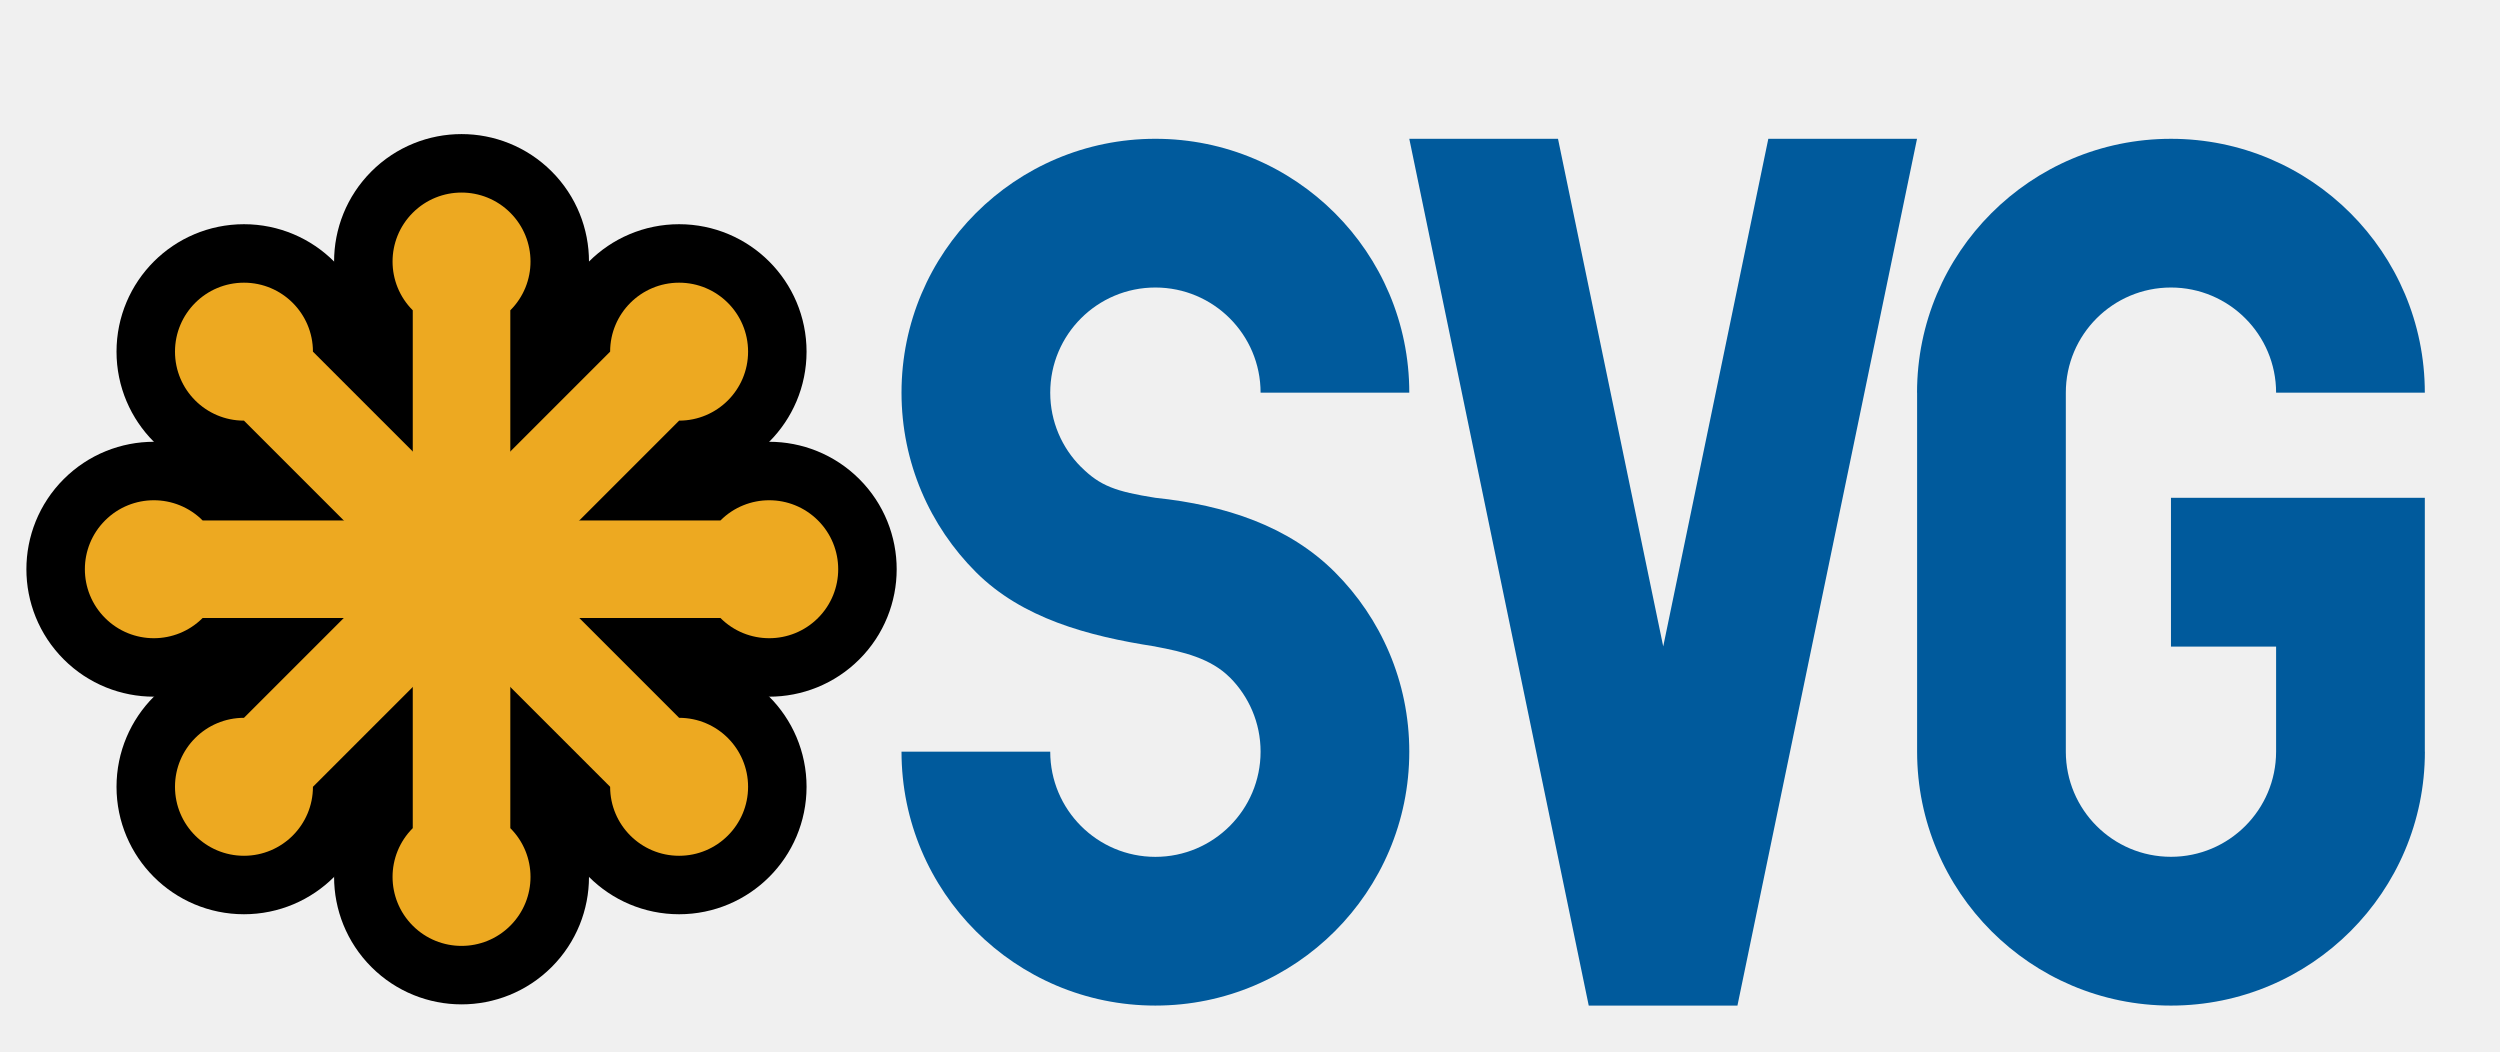
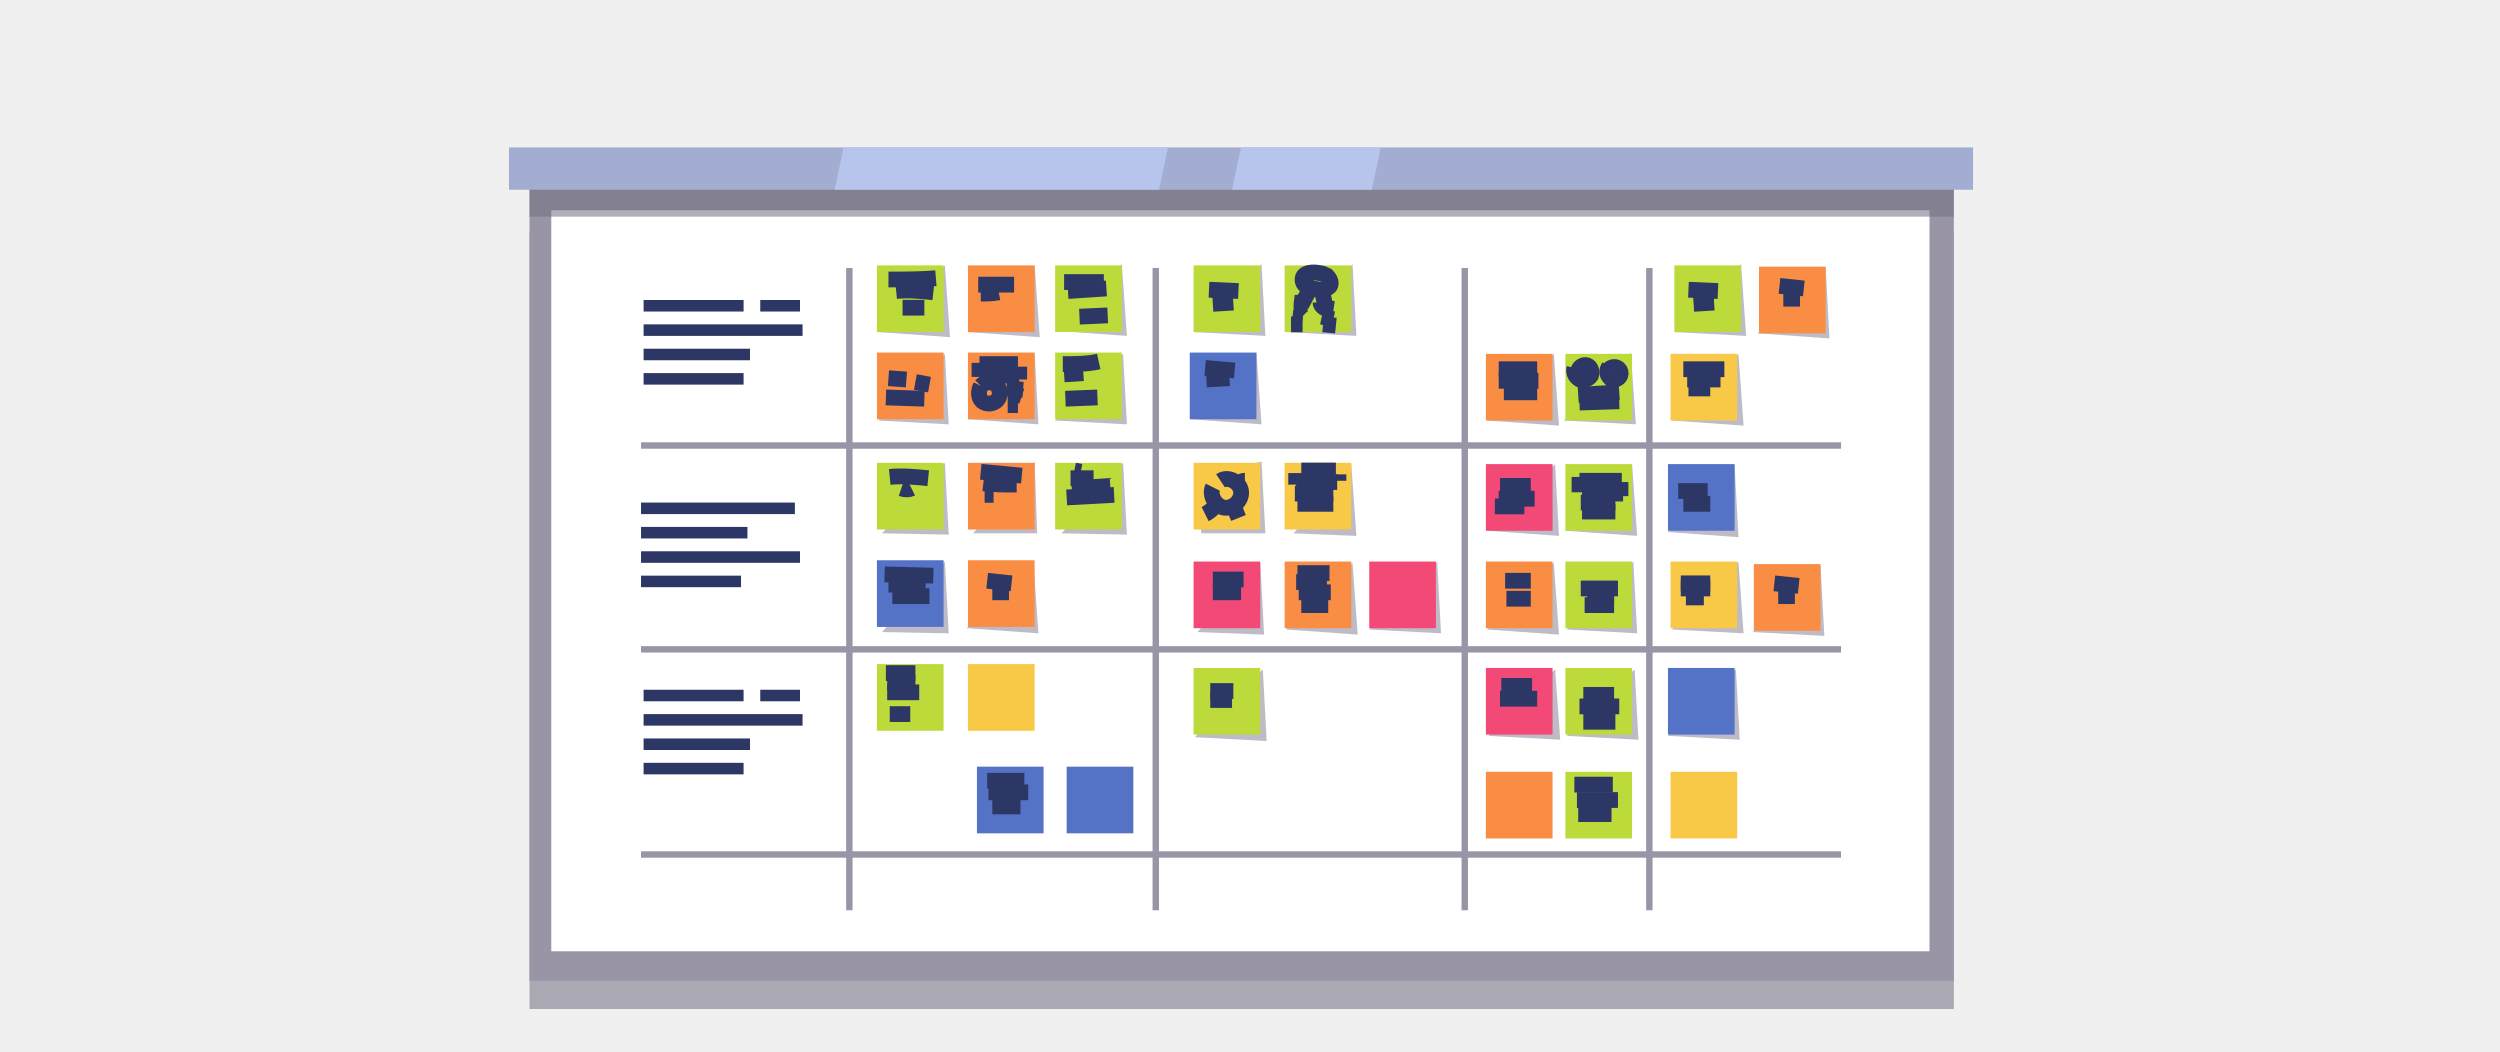
- <svg xmlns="http://www.w3.org/2000/svg" xmlns:xlink="http://www.w3.org/1999/xlink" viewBox="0 0 195 82">
-   <text x="0" y="75" font-size="83" fill-opacity="0" font-family="Trebuchet" letter-spacing="-12">W3C</text>
-   <text x="180" y="75" font-size="83" fill-opacity="0" font-family="Trebuchet" font-weight="bold">SVG</text>
-   <defs>
-     <g id="SVG" fill="#005A9C">
-       <path id="S" d="M 5.482,31.319 C2.163,28.001 0.109,23.419 0.109,18.358 C0.109,8.232 8.322,0.024 18.443,0.024 C28.569,0.024 36.782,8.232 36.782,18.358 L26.042,18.358 C26.042,14.164 22.638,10.765 18.443,10.765 C14.249,10.765 10.850,14.164 10.850,18.358 C10.850,20.453 11.701,22.351 13.070,23.721 L13.075,23.721 C14.450,25.101 15.595,25.500 18.443,25.952 L18.443,25.952 C23.509,26.479 28.091,28.006 31.409,31.324 L31.409,31.324 C34.728,34.643 36.782,39.225 36.782,44.286 C36.782,54.412 28.569,62.625 18.443,62.625 C8.322,62.625 0.109,54.412 0.109,44.286 L10.850,44.286 C10.850,48.480 14.249,51.884 18.443,51.884 C22.638,51.884 26.042,48.480 26.042,44.286 C26.042,42.191 25.191,40.298 23.821,38.923 L23.816,38.923 C22.441,37.548 20.468,37.074 18.443,36.697 L18.443,36.692 C13.533,35.939 8.800,34.638 5.482,31.319 L5.482,31.319 L5.482,31.319 Z" />
-       <path id="V" d="M 73.452,0.024 L60.482,62.625 L49.742,62.625 L36.782,0.024 L47.522,0.024 L55.122,36.687 L62.712,0.024 L73.452,0.024 Z" />
-       <path id="G" d="M 91.792,25.952 L110.126,25.952 L110.126,44.286 L110.131,44.286 C110.131,54.413 101.918,62.626 91.792,62.626 C81.665,62.626 73.458,54.413 73.458,44.286 L73.458,44.286 L73.458,18.359 L73.453,18.359 C73.453,8.233 81.665,0.025 91.792,0.025 C101.913,0.025 110.126,8.233 110.126,18.359 L99.385,18.359 C99.385,14.169 95.981,10.765 91.792,10.765 C87.597,10.765 84.198,14.169 84.198,18.359 L84.198,44.286 L84.198,44.286 C84.198,48.481 87.597,51.880 91.792,51.880 C95.981,51.880 99.380,48.481 99.385,44.291 L99.385,44.286 L99.385,36.698 L91.792,36.698 L91.792,25.952 L91.792,25.952 Z" />
-     </g>
-   </defs>
-   <g shape-rendering="geometricPrecision" text-rendering="geometricPrecision" image-rendering="optimizeQuality">
+ <svg xmlns="http://www.w3.org/2000/svg" version="1.1" id="Layer_1" x="0px" y="0px" viewBox="0 0 195 82" style="enable-background:new 0 0 195 82;" xml:space="preserve">
+   <style type="text/css">
+ 	.st0{opacity:0.55;fill:#716F82;enable-background:new    ;}
+ 	.st1{fill:#9995A7;}
+ 	.st2{fill:#FFFFFF;}
+ 	.st3{opacity:0.64;fill:#9995A7;enable-background:new    ;}
+ 	.st4{fill:#BCDB3A;}
+ 	.st5{fill:#F98D43;}
+ 	.st6{fill:#5472C6;}
+ 	.st7{fill:#F7C946;}
+ 	.st8{fill:#F24976;}
+ 	.st9{fill:#2C3765;}
+ 	.st10{fill:none;stroke:#2C3765;stroke-width:1.23;stroke-miterlimit:10;}
+ 	.st11{fill:#A3ADD1;}
+ 	.st12{fill:#B7C5ED;}
+ </style>
+   <g>
    <g>
-       <g id="logo" transform="scale(0.24) translate(0, 35)">
-         <g stroke-width="38.009" stroke="#000">
-           <g id="svgstar" transform="translate(150, 150)">
-             <path id="svgbar" fill="#EDA921" d="M-84.149,-15.851 a22.417,22.417 0 1 0 0,31.703 h168.297 a22.417,22.417 0 1 0 0,-31.703 Z" />
-             <use xlink:href="#svgbar" transform="rotate(45)" />
-             <use xlink:href="#svgbar" transform="rotate(90)" />
-             <use xlink:href="#svgbar" transform="rotate(135)" />
-           </g>
-         </g>
-         <use xlink:href="#svgstar" />
-       </g>
-       <g id="SVG-label">
-         <use xlink:href="#SVG" transform="scale(1.08) translate(65,10)" />
-       </g>
+       <rect x="41.3" y="18.1" class="st0" width="111.1" height="60.6" />
+       <rect x="41.3" y="14.4" class="st1" width="111.1" height="62.1" />
+       <rect x="43" y="16.4" class="st2" width="107.5" height="57.8" />
+       <polygon class="st3" points="68.8,41.6 74,41.7 73.7,36.1   " />
+       <polygon class="st3" points="68.8,49.3 74,49.4 73.7,43.8   " />
+       <polygon class="st3" points="75.4,49 81,49.4 80.6,43.8   " />
+       <polygon class="st3" points="82.8,41.6 87.9,41.7 87.6,36.1   " />
+       <polygon class="st3" points="82.3,32.8 87.9,33.1 87.6,27.6   " />
+       <polygon class="st3" points="92.8,32.7 98.4,33.1 98,27.5   " />
+       <polygon class="st3" points="93.1,25.9 98.7,26.2 98.4,20.6   " />
+       <polygon class="st3" points="100.3,25.9 105.8,26.2 105.5,20.6   " />
+       <polygon class="st3" points="93.7,41.6 98.7,41.6 98.4,36 93.5,37.2   " />
+       <polygon class="st3" points="100.9,41.6 105.8,41.8 105.4,36.2   " />
+       <polygon class="st3" points="93.4,49.3 98.6,49.5 98.3,43.9   " />
+       <polygon class="st3" points="100.3,49.1 105.9,49.5 105.5,43.9   " />
+       <polygon class="st3" points="106.8,49.1 112.4,49.4 112.1,43.8   " />
+       <polygon class="st3" points="93.2,57.5 98.8,57.8 98.5,52.2   " />
+       <polygon class="st3" points="116,32.8 121.6,33.2 121.2,27.6   " />
+       <polygon class="st3" points="122,32.8 127.6,33.1 127.2,27.5   " />
+       <polygon class="st3" points="122.1,41.4 127.7,41.8 127.3,36.2   " />
+       <polygon class="st3" points="116,41.4 121.6,41.8 121.3,36.2   " />
+       <polygon class="st3" points="116,49.1 121.6,49.5 121.2,43.9   " />
+       <polygon class="st3" points="122.2,49.1 127.7,49.4 127.4,43.8   " />
+       <polygon class="st3" points="130.4,32.8 136,33.2 135.6,27.6   " />
+       <polygon class="st3" points="130.1,41.5 135.6,41.9 135.3,36.3   " />
+       <polygon class="st3" points="130.4,49.1 136,49.4 135.6,43.8   " />
+       <polygon class="st3" points="130.1,57.4 135.7,57.7 135.4,52.2   " />
+       <polygon class="st3" points="122.2,57.4 127.8,57.7 127.5,52.2   " />
+       <polygon class="st3" points="116.1,57.4 121.7,57.7 121.3,52.2   " />
+       <polygon class="st3" points="82.3,25.8 87.9,26.2 87.5,20.6   " />
+       <polygon class="st3" points="75.5,25.9 81.1,26.3 80.7,20.7   " />
+       <polygon class="st3" points="68.5,25.9 74.1,26.3 73.7,20.7   " />
+       <polygon class="st3" points="68.5,32.8 74,33.1 73.7,27.6   " />
+       <polygon class="st3" points="75.5,32.7 81,33.1 80.7,27.5   " />
+       <polygon class="st3" points="75.9,41.6 80.9,41.6 80.7,36   " />
+       <rect x="68.4" y="20.7" class="st4" width="5.2" height="5.2" />
+       <rect x="75.5" y="20.7" class="st5" width="5.2" height="5.2" />
+       <rect x="82.3" y="20.7" class="st4" width="5.2" height="5.2" />
+       <rect x="68.4" y="27.5" class="st5" width="5.2" height="5.2" />
+       <rect x="75.5" y="27.5" class="st5" width="5.2" height="5.2" />
+       <rect x="82.3" y="27.5" class="st4" width="5.2" height="5.2" />
+       <rect x="93.1" y="20.7" class="st4" width="5.2" height="5.2" />
+       <rect x="100.2" y="20.7" class="st4" width="5.2" height="5.2" />
+       <rect x="92.8" y="27.5" class="st6" width="5.2" height="5.2" />
+       <rect x="68.4" y="36.1" class="st4" width="5.2" height="5.2" />
+       <rect x="75.5" y="36.1" class="st5" width="5.2" height="5.2" />
+       <rect x="68.4" y="43.7" class="st6" width="5.2" height="5.2" />
+       <rect x="93.1" y="52.1" class="st4" width="5.2" height="5.2" />
+       <rect x="75.5" y="43.7" class="st5" width="5.2" height="5.2" />
+       <rect x="68.4" y="51.8" class="st4" width="5.2" height="5.2" />
+       <rect x="75.5" y="51.8" class="st7" width="5.2" height="5.2" />
+       <rect x="76.2" y="59.8" class="st6" width="5.2" height="5.2" />
+       <rect x="83.2" y="59.8" class="st6" width="5.2" height="5.2" />
+       <rect x="115.9" y="27.6" class="st5" width="5.2" height="5.2" />
+       <rect x="115.9" y="36.2" class="st8" width="5.2" height="5.2" />
+       <rect x="115.9" y="43.8" class="st5" width="5.2" height="5.2" />
+       <rect x="106.8" y="43.8" class="st8" width="5.2" height="5.2" />
+       <rect x="100.2" y="43.8" class="st5" width="5.2" height="5.2" />
+       <rect x="93.1" y="43.8" class="st8" width="5.2" height="5.2" />
+       <rect x="115.9" y="52.1" class="st8" width="5.2" height="5.2" />
+       <rect x="115.9" y="60.2" class="st5" width="5.2" height="5.2" />
+       <rect x="122.1" y="27.6" class="st4" width="5.2" height="5.2" />
+       <rect x="122.1" y="36.2" class="st4" width="5.2" height="5.2" />
+       <rect x="122.1" y="43.8" class="st4" width="5.2" height="5.2" />
+       <rect x="122.1" y="52.1" class="st4" width="5.2" height="5.2" />
+       <rect x="122.1" y="60.2" class="st4" width="5.2" height="5.2" />
+       <rect x="82.3" y="36.1" class="st4" width="5.2" height="5.2" />
+       <rect x="93.1" y="36.1" class="st7" width="5.2" height="5.2" />
+       <rect x="100.2" y="36.1" class="st7" width="5.2" height="5.2" />
+       <rect x="130.3" y="27.6" class="st7" width="5.2" height="5.2" />
+       <rect x="130.1" y="36.2" class="st6" width="5.2" height="5.2" />
+       <rect x="130.3" y="43.8" class="st7" width="5.2" height="5.2" />
+       <rect x="130.1" y="52.1" class="st6" width="5.2" height="5.2" />
+       <rect x="130.3" y="60.2" class="st7" width="5.2" height="5.2" />
+       <rect x="50.2" y="29.1" class="st9" width="7.8" height="0.9" />
+       <rect x="50.2" y="25.3" class="st9" width="12.4" height="0.9" />
+       <rect x="50.2" y="27.2" class="st9" width="8.3" height="0.9" />
+       <rect x="50.2" y="23.4" class="st9" width="7.8" height="0.9" />
+       <rect x="59.3" y="23.4" class="st9" width="3.1" height="0.9" />
+       <rect x="50.2" y="59.5" class="st9" width="7.8" height="0.9" />
+       <rect x="50.2" y="55.7" class="st9" width="12.4" height="0.9" />
+       <rect x="50.2" y="57.6" class="st9" width="8.3" height="0.9" />
+       <rect x="50.2" y="53.8" class="st9" width="7.8" height="0.9" />
+       <rect x="59.3" y="53.8" class="st9" width="3.1" height="0.9" />
+       <rect x="50" y="39.2" class="st9" width="12" height="0.9" />
+       <rect x="50" y="43" class="st9" width="12.4" height="0.9" />
+       <rect x="50" y="41.1" class="st9" width="8.3" height="0.9" />
+       <rect x="50" y="44.9" class="st9" width="7.8" height="0.9" />
+       <path class="st10" d="M76.3,22.2c0.9,0,1.8,0,2.8,0" />
+       <path class="st10" d="M76.5,22.9c0.5,0,0.9,0,1.4-0.1" />
+       <path class="st10" d="M83,22l3.1,0" />
+       <path class="st10" d="M83.3,22.7l3-0.2" />
+       <path class="st10" d="M84.2,24.7l2.2-0.1" />
+       <path class="st10" d="M69.3,29.5l1.4,0.1" />
+       <path class="st10" d="M71.4,29.8l1.1,0.2" />
+       <path class="st10" d="M69.1,31l3,0.1" />
+       <path class="st10" d="M76.5,36.8l3.2,0.3" />
+       <path class="st10" d="M76.7,37.7c0.9,0.1,1.7,0.1,2.6,0.1" />
+       <path class="st10" d="M76.8,38.6h0.7" />
+       <path class="st10" d="M83.2,38.8l3.7-0.2" />
+       <path class="st10" d="M83.6,38.1l3-0.2" />
+       <path class="st10" d="M83.5,37.3h1.8" />
+       <path class="st10" d="M83.8,36.7l0.5,0.1" />
+       <path class="st10" d="M69.4,37.2c1-0.1,2,0,3,0.1" />
+       <path class="st10" d="M70.3,38.1c0.3,0.1,0.6,0.1,0.8,0" />
+       <path class="st10" d="M82.9,28.4c0.9,0,1.9,0,2.8-0.2" />
+       <path class="st10" d="M83,29.2l1.5-0.1" />
+       <path class="st10" d="M83.1,31.1l2.5-0.1" />
+       <path class="st10" d="M69.3,21.8c1.2,0,2.5,0,3.7-0.1" />
+       <path class="st10" d="M69.9,22.7c1-0.1,2,0,2.9,0.1" />
+       <path class="st10" d="M70.4,24l1.7,0" />
+       <path class="st10" d="M69,44.8l3.8,0.1" />
+       <path class="st10" d="M69.3,45.6l2.9,0" />
+       <path class="st10" d="M69.6,46.5l2.9,0" />
+       <path class="st10" d="M77,45.3l1.9,0.2" />
+       <path class="st10" d="M77.4,46.2h1.3" />
+       <polygon class="st3" points="137.1,26 142.7,26.4 142.4,20.8   " />
+       <rect x="137.2" y="20.8" class="st5" width="5.2" height="5.2" />
+       <path class="st10" d="M138.8,22.3l1.9,0.2" />
+       <path class="st10" d="M139.1,23.3h1.3" />
+       <polygon class="st3" points="136.7,49.3 142.3,49.6 142,44.1   " />
+       <rect x="136.8" y="44" class="st5" width="5.2" height="5.2" />
+       <path class="st10" d="M138.4,45.5l1.9,0.2" />
+       <path class="st10" d="M138.7,46.5h1.3" />
+       <path class="st10" d="M94,28.7l2.3,0.2" />
+       <path class="st10" d="M94.1,29.6l1.8-0.1" />
+       <path class="st10" d="M94.3,22.6l2.3,0.1" />
+       <path class="st10" d="M94.6,23.7l1.6-0.1" />
+       <polygon class="st3" points="130.6,25.9 136.2,26.2 135.8,20.6   " />
+       <rect x="130.6" y="20.7" class="st4" width="5.2" height="5.2" />
+       <path class="st10" d="M131.7,22.6l2.3,0.1" />
+       <path class="st10" d="M132.1,23.7l1.6-0.1" />
+       <path class="st10" d="M94.6,38c-0.3,0.6,0.2,1.5,0.9,1.6c0.7,0.1,1.4-0.6,1.3-1.3c-0.1-0.7-1-1.2-1.6-0.8" />
+       <path class="st10" d="M96.6,40.4l-0.4-1" />
+       <path class="st10" d="M97.1,37.5c-0.3,0-0.5,0.2-0.6,0.4" />
+       <path class="st10" d="M94,40.1c0.4-0.2,0.7-0.5,0.9-0.8" />
+       <path class="st10" d="M101.1,36.9v0.9" />
+       <path class="st10" d="M104.4,37v0.5" />
+       <line class="st10" x1="101.1" y1="37.6" x2="104.3" y2="37.6" />
+       <line class="st10" x1="101.5" y1="36.7" x2="104.2" y2="36.7" />
+       <line class="st10" x1="101" y1="38.5" x2="104" y2="38.5" />
+       <line class="st10" x1="101.2" y1="39.3" x2="104" y2="39.3" />
+       <line class="st10" x1="101.2" y1="44.7" x2="103.7" y2="44.7" />
+       <line class="st10" x1="101.1" y1="45.4" x2="103.5" y2="45.4" />
+       <line class="st10" x1="101.3" y1="46.2" x2="103.8" y2="46.2" />
+       <line class="st10" x1="101.5" y1="47.2" x2="103.6" y2="47.2" />
+       <line class="st10" x1="94.6" y1="45.2" x2="97" y2="45.2" />
+       <line class="st10" x1="94.6" y1="46.2" x2="96.8" y2="46.2" />
+       <path class="st10" d="M103,22.6c0.2,0,0.4,0,0.5-0.1c0.2-0.1,0.3-0.2,0.3-0.4c0-0.2-0.1-0.4-0.3-0.6c-0.2-0.1-0.4-0.2-0.6-0.2    c-0.4-0.1-1.3-0.1-1.3,0.5C101.6,22.5,102.5,22.5,103,22.6z" />
+       <path class="st10" d="M102.2,22.5l-0.7,1.3" />
+       <path class="st10" d="M101.6,23c0,0.3-0.1,0.6-0.1,0.9c0.1-0.1,0.3-0.2,0.5-0.2" />
+       <path class="st10" d="M103.1,22.6c0.1,0.5,0.2,0.9,0.3,1.4" />
+       <path class="st10" d="M103,23.6c0,0.2,0.2,0.4,0.4,0.5l0.1-0.7" />
+       <path class="st10" d="M100.8,24.8l0.8,0.1" />
+       <line class="st10" x1="100.7" y1="25.3" x2="101.6" y2="25.3" />
+       <path class="st10" d="M103.1,24.7l0.9,0.2" />
+       <path class="st10" d="M103.2,25.3l1,0.1" />
+       <path class="st10" d="M76.4,28.3v1.1" />
+       <line class="st10" x1="76.4" y1="29.3" x2="79.5" y2="29.3" />
+       <line class="st10" x1="76.4" y1="28.4" x2="79.4" y2="28.4" />
+       <line class="st10" x1="79.5" y1="28.6" x2="79.5" y2="29.6" />
+       <path class="st10" d="M76.5,30.1c0.3-0.3,0.8-0.4,1.2-0.1c0.3,0.3,0.4,0.8,0.1,1.2c-0.3,0.3-0.8,0.4-1.2,0.1c0,0,0,0,0,0    C76.3,31,76.3,30.5,76.5,30.1" />
+       <path class="st10" d="M78.5,30.3l1.3,0.1" />
+       <path class="st10" d="M78.6,30.9c0.4-0.1,0.8-0.1,1.1,0" />
+       <path class="st10" d="M78.6,31.6h0.8" />
+       <line class="st10" x1="116.6" y1="39.5" x2="118.9" y2="39.5" />
+       <line class="st10" x1="116.9" y1="38.9" x2="119.7" y2="38.9" />
+       <line class="st10" x1="117" y1="37.9" x2="119.4" y2="37.9" />
+       <path class="st10" d="M122.8,28.7c-0.1,0.4,0.1,0.7,0.4,0.9c0.3,0.1,0.7,0,0.9-0.3c0.1-0.3,0-0.7-0.3-0.8c0,0,0,0,0,0    c-0.3-0.1-0.6,0.1-0.7,0.4c0,0,0,0.1,0,0.1" />
+       <path class="st10" d="M125.5,28.6c-0.2,0.3-0.2,0.6,0.1,0.9c0,0,0.1,0.1,0.1,0.1c0.4,0.1,0.8-0.2,0.7-0.6    c-0.1-0.4-0.6-0.5-0.9-0.2" />
+       <path class="st10" d="M123.1,30.8l3.2-0.2" />
+       <path class="st10" d="M123.2,31.4l3.1-0.1" />
+       <line class="st10" x1="116.9" y1="28.8" x2="119.9" y2="28.8" />
+       <line class="st10" x1="116.9" y1="29.7" x2="120" y2="29.7" />
+       <line class="st10" x1="117.3" y1="30.6" x2="119.9" y2="30.6" />
+       <path class="st10" d="M123.2,37.2v1.2" />
+       <line class="st10" x1="123.2" y1="37.5" x2="126.5" y2="37.5" />
+       <line class="st10" x1="123.4" y1="38.5" x2="126.6" y2="38.5" />
+       <line class="st10" x1="126.4" y1="37.6" x2="126.4" y2="38.7" />
+       <line class="st10" x1="123.3" y1="39.2" x2="126" y2="39.2" />
+       <line class="st10" x1="123.4" y1="39.9" x2="126" y2="39.9" />
+       <line class="st10" x1="117.4" y1="45.3" x2="119.4" y2="45.3" />
+       <line class="st10" x1="117.5" y1="46.7" x2="119.4" y2="46.7" />
+       <line class="st10" x1="123.3" y1="45.9" x2="126.2" y2="45.9" />
+       <line class="st10" x1="123.8" y1="46.5" x2="125.9" y2="46.5" />
+       <line class="st10" x1="123.6" y1="47.2" x2="125.9" y2="47.2" />
+       <line class="st10" x1="131.3" y1="28.8" x2="134.5" y2="28.8" />
+       <line class="st10" x1="131.6" y1="29.6" x2="134.2" y2="29.6" />
+       <line class="st10" x1="131.7" y1="30.3" x2="133.4" y2="30.3" />
+       <line class="st10" x1="130.9" y1="38.3" x2="133.2" y2="38.3" />
+       <line class="st10" x1="131.3" y1="39.3" x2="133.4" y2="39.3" />
+       <line class="st10" x1="131.1" y1="45.5" x2="133.4" y2="45.5" />
+       <line class="st10" x1="131.1" y1="45.9" x2="133.4" y2="45.9" />
+       <line class="st10" x1="131.5" y1="46.6" x2="132.9" y2="46.6" />
+       <line class="st10" x1="117.1" y1="53.5" x2="119.5" y2="53.5" />
+       <line class="st10" x1="117" y1="54.5" x2="119.9" y2="54.5" />
+       <line class="st10" x1="123.5" y1="56.3" x2="126" y2="56.3" />
+       <line class="st10" x1="123.2" y1="55.1" x2="126.3" y2="55.1" />
+       <line class="st10" x1="123.5" y1="54.2" x2="125.9" y2="54.2" />
+       <line class="st10" x1="94.4" y1="53.9" x2="96.2" y2="53.9" />
+       <line class="st10" x1="94.4" y1="54.6" x2="96.1" y2="54.6" />
+       <line class="st10" x1="77" y1="60.9" x2="79.9" y2="60.9" />
+       <line class="st10" x1="77.1" y1="61.8" x2="80.2" y2="61.8" />
+       <line class="st10" x1="77.4" y1="62.9" x2="79.6" y2="62.9" />
+       <line class="st10" x1="69.1" y1="52.5" x2="71.4" y2="52.5" />
+       <line class="st10" x1="69.2" y1="53.2" x2="71.4" y2="53.2" />
+       <line class="st10" x1="69.2" y1="54" x2="71.7" y2="54" />
+       <line class="st10" x1="69.4" y1="55.7" x2="71" y2="55.7" />
+       <line class="st10" x1="122.8" y1="61.2" x2="125.8" y2="61.2" />
+       <line class="st10" x1="123" y1="62.4" x2="126.2" y2="62.4" />
+       <line class="st10" x1="123.1" y1="63.5" x2="125.7" y2="63.5" />
+       <rect x="66" y="20.9" class="st1" width="0.5" height="50.1" />
+       <rect x="89.9" y="20.9" class="st1" width="0.5" height="50.1" />
+       <rect x="50" y="34.5" class="st1" width="93.6" height="0.5" />
+       <rect x="50" y="50.4" class="st1" width="93.6" height="0.5" />
+       <rect x="50" y="66.4" class="st1" width="93.6" height="0.5" />
+       <rect x="114" y="20.9" class="st1" width="0.5" height="50.1" />
+       <rect x="128.4" y="20.9" class="st1" width="0.5" height="50.1" />
+       <rect x="41.3" y="14.3" class="st0" width="111.1" height="2.6" />
+       <rect x="39.7" y="11.5" class="st11" width="114.2" height="3.3" />
+       <polygon class="st12" points="91.1,11.5 90.4,14.8 65.1,14.8 65.8,11.5   " />
+       <polygon class="st12" points="107.7,11.5 107,14.8 96.1,14.8 96.8,11.5   " />
    </g>
  </g>
</svg>
